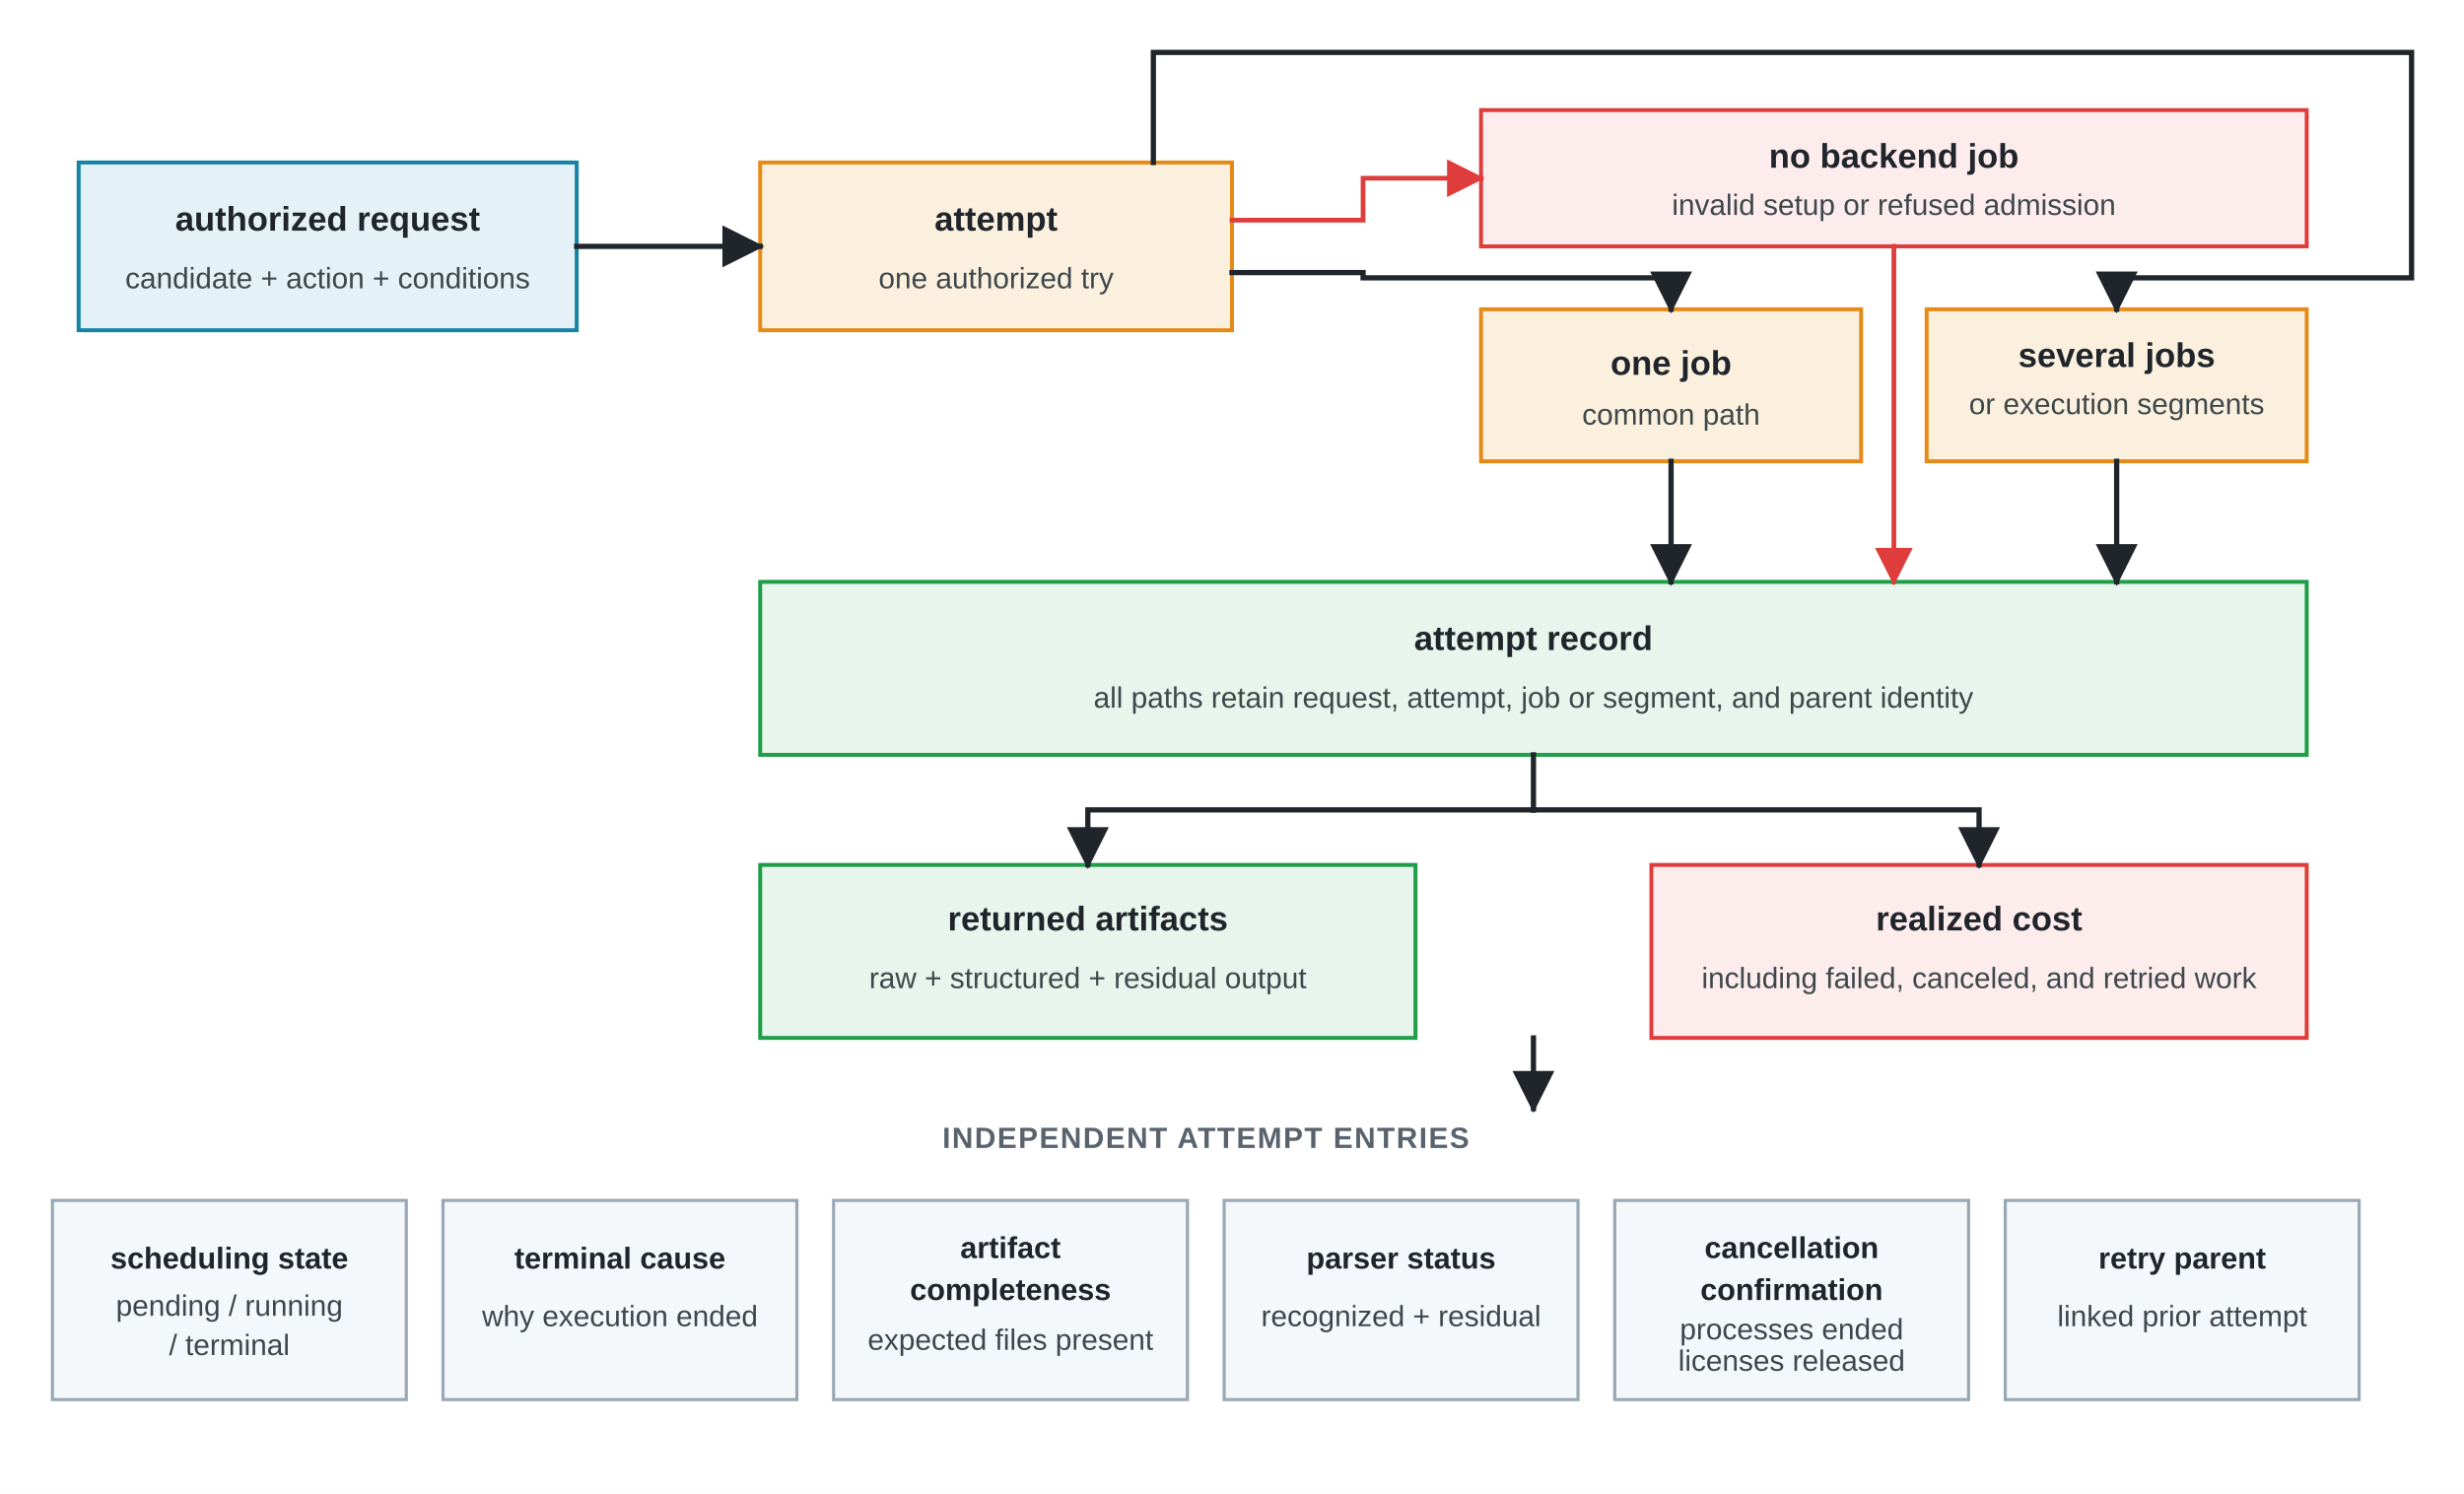
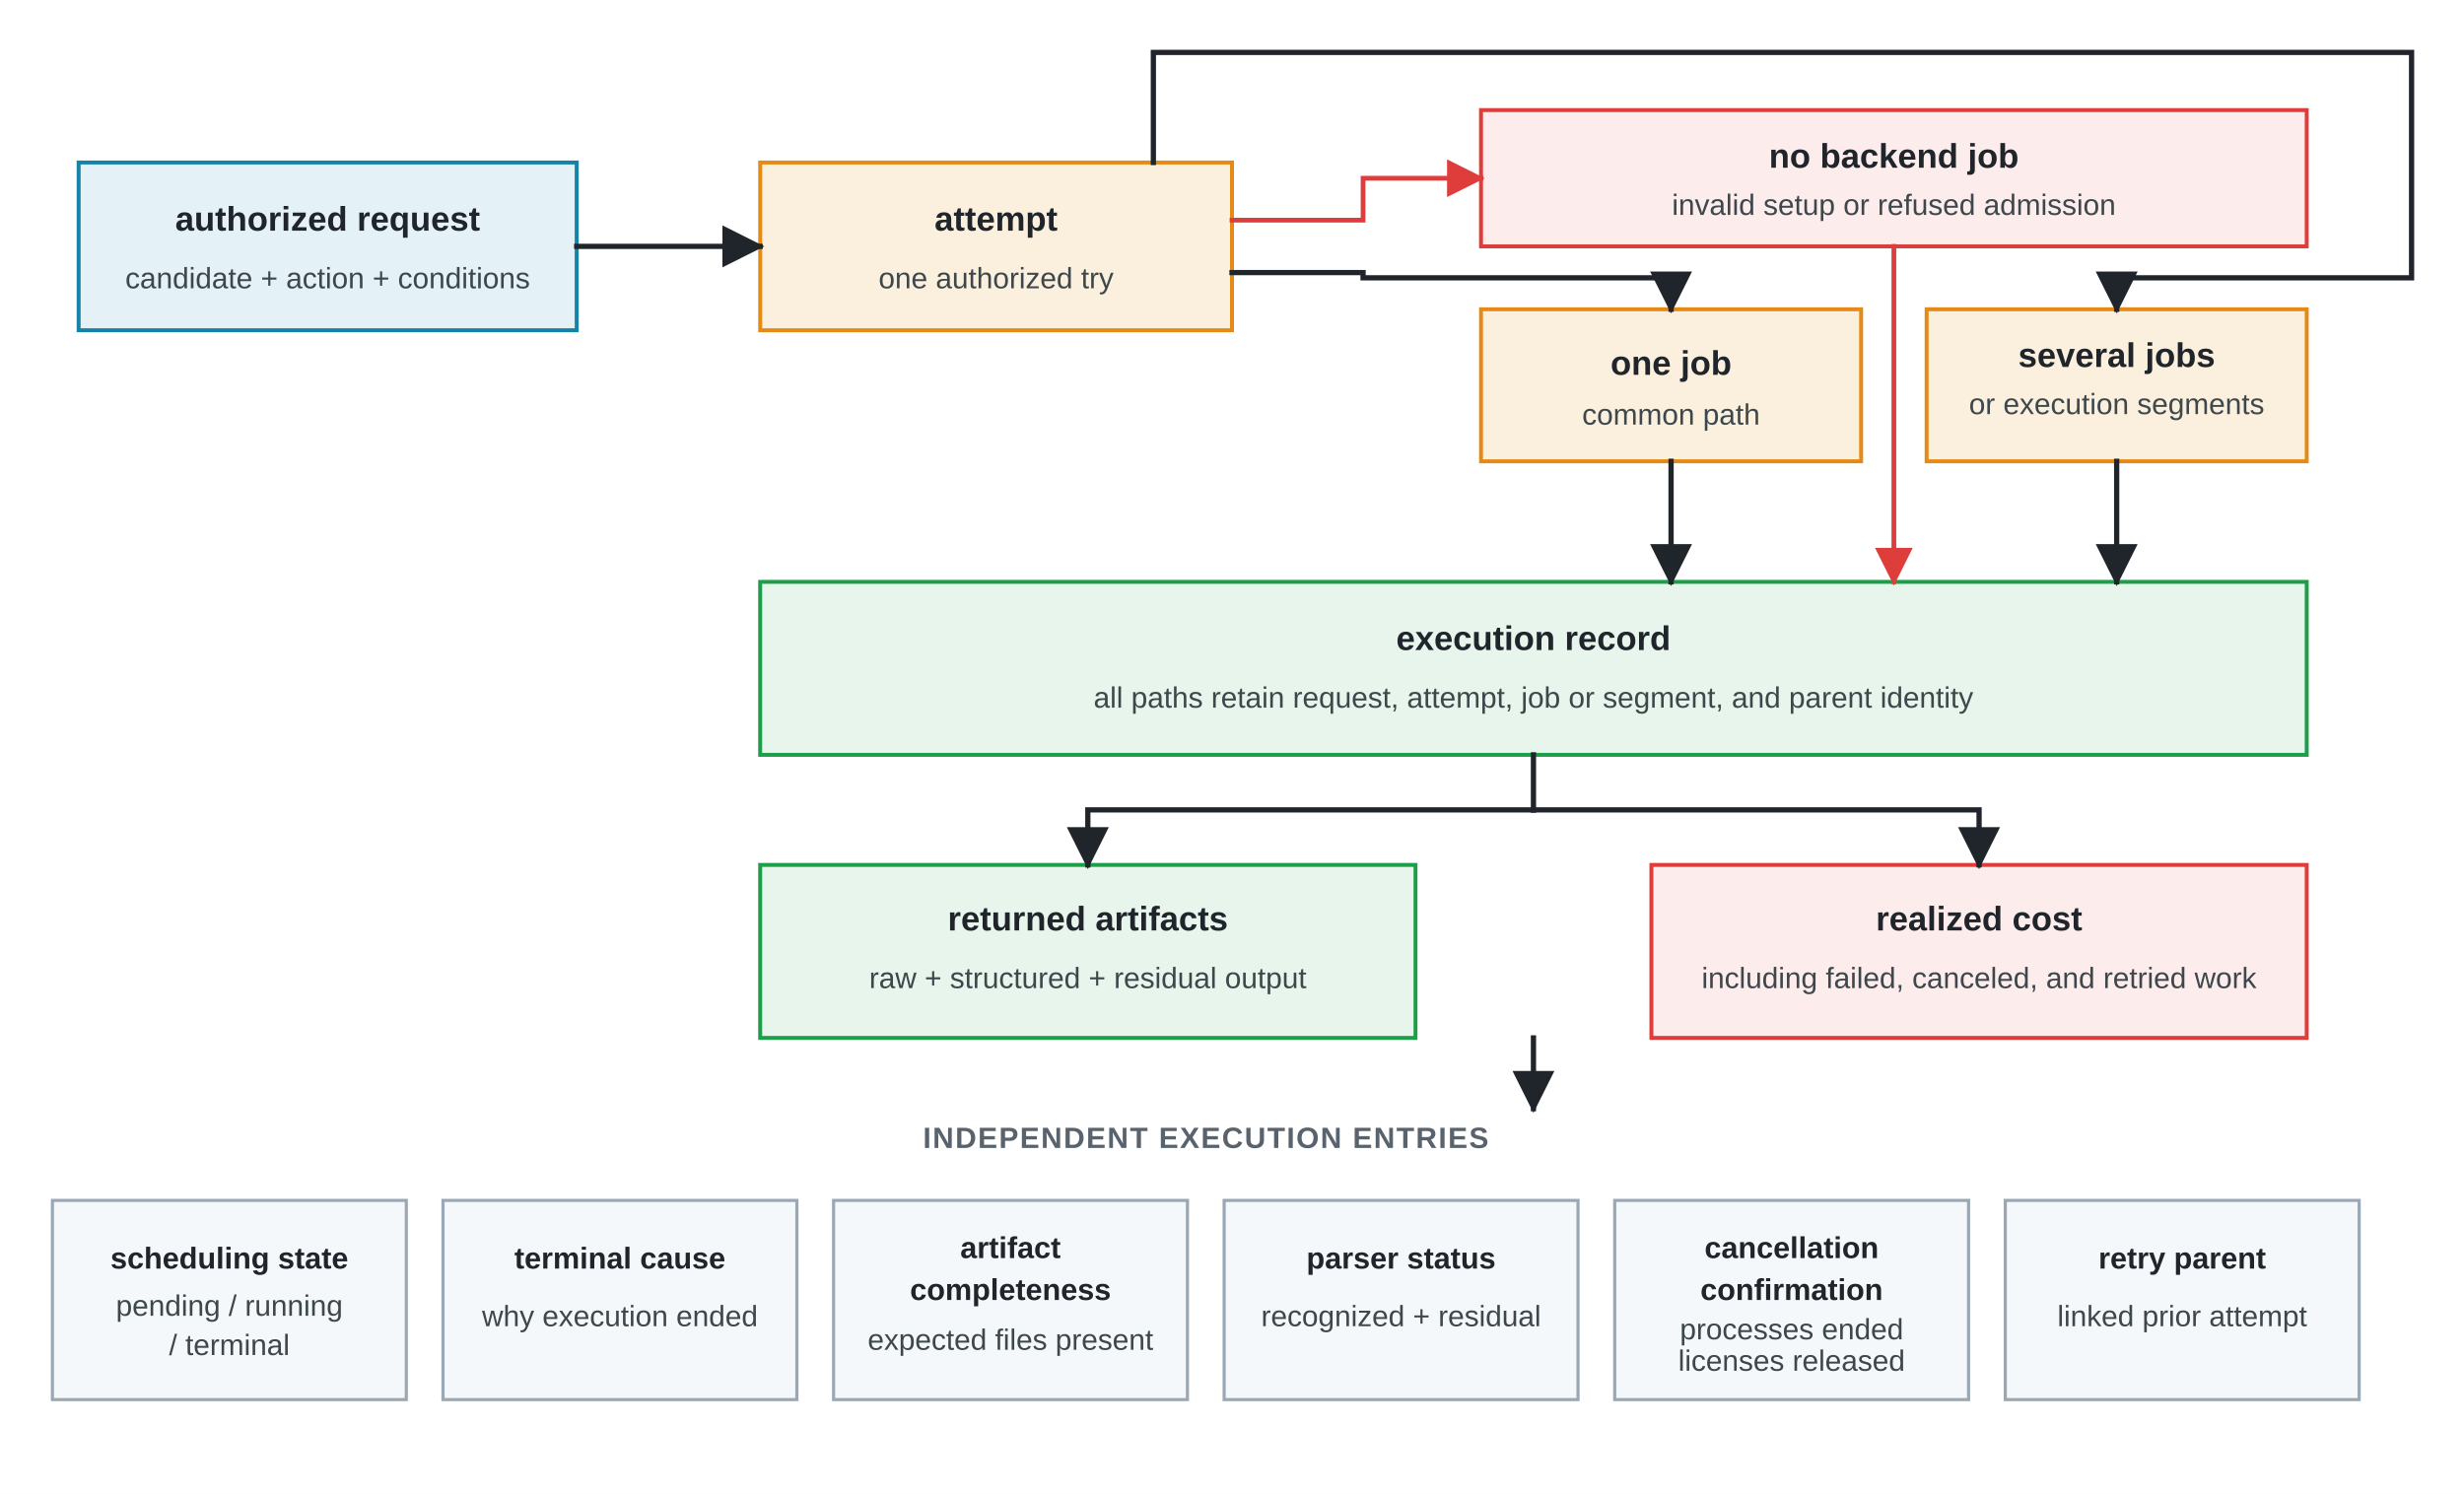
<svg xmlns="http://www.w3.org/2000/svg" viewBox="0 0 940 570" role="img" aria-labelledby="runtime-state-title runtime-state-desc">
  <defs>
    <marker id="arrow-dark" viewBox="0 0 10 10" refX="9" refY="5" markerWidth="8" markerHeight="8" orient="auto">
      <path d="M 0 0 L 10 5 L 0 10 z" fill="#20252B" />
    </marker>
    <marker id="arrow-red" viewBox="0 0 10 10" refX="9" refY="5" markerWidth="8" markerHeight="8" orient="auto">
      <path d="M 0 0 L 10 5 L 0 10 z" fill="#DE3D3C" />
    </marker>
    <style>
      .font { font-family: Arial, Helvetica, sans-serif; }
      .teal { fill: #E4F1F6; stroke: #1683A6; stroke-width: 1.5; }
      .amber { fill: #FBF0DE; stroke: #E68A17; stroke-width: 1.5; }
      .green { fill: #E7F5EC; stroke: #1E9E48; stroke-width: 1.5; }
      .red { fill: #FDECEC; stroke: #DE3D3C; stroke-width: 1.5; }
      .neutral { fill: #F5F8FA; stroke: #9AA8B5; stroke-width: 1.2; }
      .label { font-size: 13px; font-weight: 700; fill: #20252B; }
      .small { font-size: 11.2px; fill: #3E474B; }
      .field { font-size: 11.5px; font-weight: 700; fill: #20252B; }
      .group { font-size: 11.2px; font-weight: 700; fill: #59636D; letter-spacing: 0.55px; }
      .arrow { fill: none; stroke: #20252B; stroke-width: 2; stroke-linecap: square; stroke-linejoin: miter; marker-end: url(#arrow-dark); }
      .red-arrow { fill: none; stroke: #DE3D3C; stroke-width: 1.8; stroke-linecap: square; stroke-linejoin: miter; marker-end: url(#arrow-red); }
      .stem { fill: none; stroke: #20252B; stroke-width: 2; stroke-linecap: square; stroke-linejoin: miter; }
    </style>
  </defs>
  <rect width="940" height="570" fill="#FFFFFF" />
  <g class="font">
    <rect class="teal" x="30" y="62" width="190" height="64" />
    <text class="label" x="125" y="88" text-anchor="middle">authorized request</text>
    <text class="small" x="125" y="110" text-anchor="middle">candidate + action + conditions</text>
    <rect class="amber" x="290" y="62" width="180" height="64" />
    <text class="label" x="380" y="88" text-anchor="middle">attempt</text>
    <text class="small" x="380" y="110" text-anchor="middle">one authorized try</text>
    <rect class="red" x="565" y="42" width="315" height="52" />
    <text class="label" x="722.5" y="64" text-anchor="middle">no backend job</text>
    <text class="small" x="722.5" y="82" text-anchor="middle">invalid setup or refused admission</text>
    <rect class="amber" x="565" y="118" width="145" height="58" />
    <text class="label" x="637.5" y="143" text-anchor="middle">one job</text>
    <text class="small" x="637.5" y="162" text-anchor="middle">common path</text>
    <rect class="amber" x="735" y="118" width="145" height="58" />
    <text class="label" x="807.5" y="140" text-anchor="middle">several jobs</text>
    <text class="small" x="807.5" y="158" text-anchor="middle">or execution segments</text>
    <rect class="green" x="290" y="222" width="590" height="66" />
-     <text class="label" x="585" y="248" text-anchor="middle">attempt record</text>
+     <text class="label" x="585" y="248" text-anchor="middle">execution record</text>
    <text class="small" x="585" y="270" text-anchor="middle">all paths retain request, attempt, job or segment, and parent identity</text>
    <rect class="green" x="290" y="330" width="250" height="66" />
    <text class="label" x="415" y="355" text-anchor="middle">returned artifacts</text>
    <text class="small" x="415" y="377" text-anchor="middle">raw + structured + residual output</text>
    <rect class="red" x="630" y="330" width="250" height="66" />
    <text class="label" x="755" y="355" text-anchor="middle">realized cost</text>
    <text class="small" x="755" y="377" text-anchor="middle">including failed, canceled, and retried work</text>
-     <text class="group" x="460" y="438" text-anchor="middle">INDEPENDENT ATTEMPT ENTRIES</text>
+     <text class="group" x="460" y="438" text-anchor="middle">INDEPENDENT EXECUTION ENTRIES</text>
    <rect class="neutral" x="20" y="458" width="135" height="76" />
    <text class="field" x="87.5" y="484" text-anchor="middle">scheduling state</text>
    <text class="small" x="87.5" y="502" text-anchor="middle">pending / running</text>
    <text class="small" x="87.5" y="517" text-anchor="middle">/ terminal</text>
    <rect class="neutral" x="169" y="458" width="135" height="76" />
    <text class="field" x="236.5" y="484" text-anchor="middle">terminal cause</text>
    <text class="small" x="236.5" y="506" text-anchor="middle">why execution ended</text>
    <rect class="neutral" x="318" y="458" width="135" height="76" />
    <text class="field" x="385.5" y="480" text-anchor="middle">artifact</text>
    <text class="field" x="385.5" y="496" text-anchor="middle">completeness</text>
    <text class="small" x="385.5" y="515" text-anchor="middle">expected files present</text>
    <rect class="neutral" x="467" y="458" width="135" height="76" />
    <text class="field" x="534.5" y="484" text-anchor="middle">parser status</text>
    <text class="small" x="534.5" y="506" text-anchor="middle">recognized + residual</text>
    <rect class="neutral" x="616" y="458" width="135" height="76" />
    <text class="field" x="683.5" y="480" text-anchor="middle">cancellation</text>
    <text class="field" x="683.5" y="496" text-anchor="middle">confirmation</text>
    <text class="small" x="683.5" y="511" text-anchor="middle">processes ended</text>
    <text class="small" x="683.5" y="523" text-anchor="middle">licenses released</text>
    <rect class="neutral" x="765" y="458" width="135" height="76" />
    <text class="field" x="832.5" y="484" text-anchor="middle">retry parent</text>
    <text class="small" x="832.5" y="506" text-anchor="middle">linked prior attempt</text>
    <path class="arrow" d="M 220 94 H 290" />
    <path class="red-arrow" d="M 470 84 H 520 V 68 H 565" />
    <path class="arrow" d="M 470 104 H 520 V 106 H 637.5 V 118" />
    <path class="arrow" d="M 440 62 V 20 H 920 V 106 H 807.5 V 118" />
    <path class="red-arrow" d="M 722.5 94 V 222" />
    <path class="arrow" d="M 637.5 176 V 222" />
    <path class="arrow" d="M 807.5 176 V 222" />
    <path class="stem" d="M 585 288 V 309" />
    <path class="arrow" d="M 585 309 H 415 V 330" />
    <path class="arrow" d="M 585 309 H 755 V 330" />
    <path class="arrow" d="M 585 396 V 423" />
  </g>
</svg>
